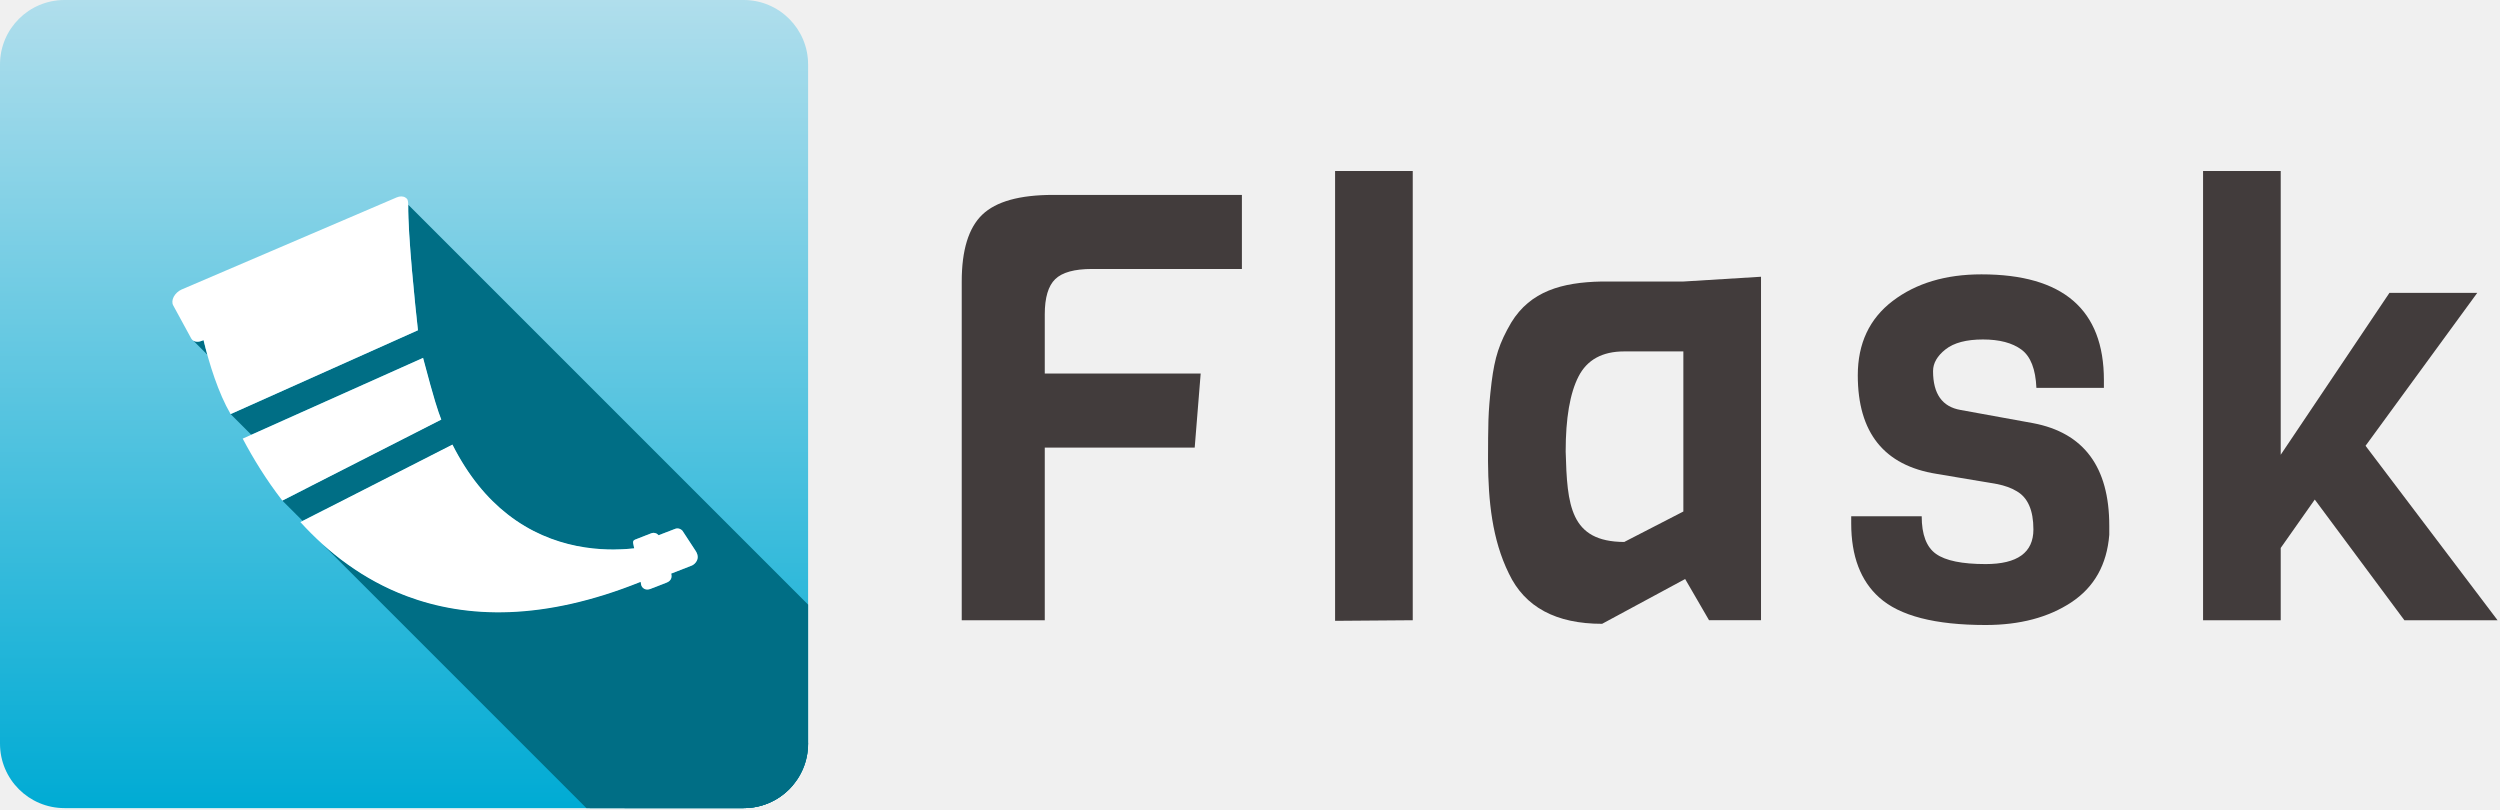
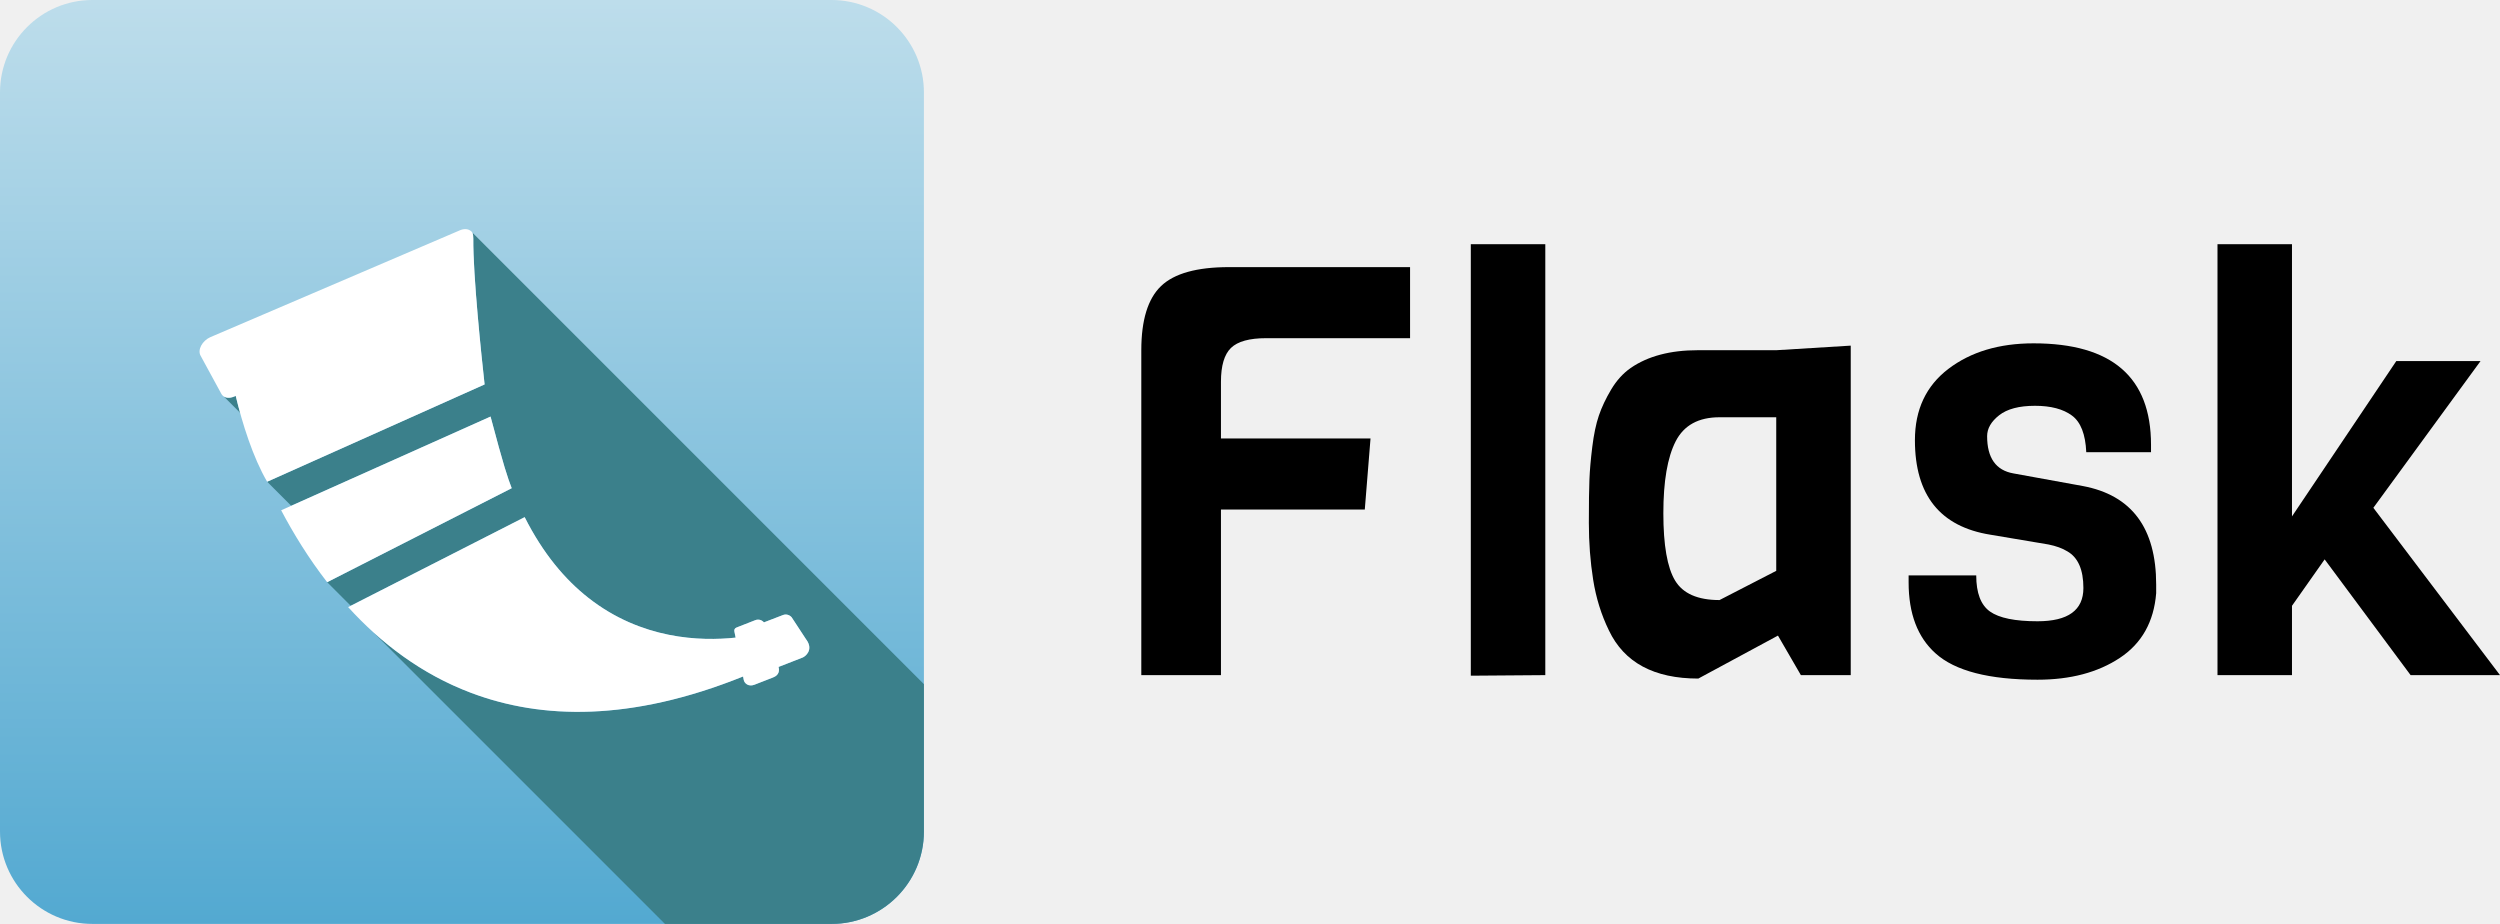
- <svg xmlns="http://www.w3.org/2000/svg" width="100%" height="100%" viewBox="0 0 837 271" version="1.1" xml:space="preserve" style="fill-rule:evenodd;clip-rule:evenodd;stroke-linejoin:round;stroke-miterlimit:2;">
-   <g>
-     <path d="M836.185,207.654l-31.2,-0l-30,-40.4l-11.4,16.2l-0,24.2l-26,-0l-0,-150.4l26,-0l-0,95l36.4,-54.2l29.4,-0l-37.4,51.2l44.2,58.4Z" style="fill:#423c3c;fill-rule:nonzero;" />
-     <path d="M706.186,176.054l0,3c-0.8,10 -5.034,17.534 -12.7,22.6c-7.669,5.068 -17.235,7.599 -28.7,7.599c-16.934,0 -28.8,-3.065 -35.6,-9.199c-6.269,-5.601 -9.4,-13.866 -9.4,-24.801l0,-2.399l23.6,0c0,6.134 1.6,10.334 4.8,12.599c3.2,2.269 8.731,3.401 16.6,3.401c10.666,0 16,-3.866 16,-11.601c0,-6.399 -1.869,-10.665 -5.6,-12.8c-1.734,-1.065 -3.935,-1.865 -6.6,-2.399l-20.2,-3.4c-17.6,-2.8 -26.4,-13.8 -26.4,-33c0,-10.666 3.9,-18.966 11.7,-24.9c7.8,-5.931 17.7,-8.9 29.7,-8.9c27.331,0 41,11.8 41,35.399l0,2.601l-22.6,0c-0.269,-6.266 -1.934,-10.531 -5,-12.8c-3.069,-2.266 -7.369,-3.4 -12.9,-3.4c-5.534,0 -9.7,1.1 -12.5,3.299c-2.8,2.201 -4.2,4.635 -4.2,7.301c0,7.6 3.065,11.934 9.2,12.999l24.2,4.401c17.066,3.2 25.6,14.669 25.6,34.4Z" style="fill:#423c3c;fill-rule:nonzero;" />
-     <path d="M589.587,207.653l-17.4,0l-8,-13.799l-27.8,15c-15.469,0 -25.869,-5.601 -31.2,-16.8c-5.674,-11.495 -6.886,-24.46 -7,-37.5c0.077,-12.551 -0.096,-15.688 1.2,-26.601c1.063,-8.338 2.543,-13.08 6.599,-20c6.414,-10.446 16.898,-13.434 30.2,-13.7l27.401,0l26,-1.6l-0,115Zm-26,-36.4l-0,-53.6l-19.8,0c-7.335,0 -12.434,2.8 -15.301,8.401c-2.868,5.599 -4.299,13.969 -4.299,25.099c0.491,17.986 1.453,30.212 19.6,30.3l19.8,-10.2Z" style="fill:#423c3c;fill-rule:nonzero;" />
-     <path d="M472.986,207.654l0,-150.4l-26,-0l0,150.6l26,-0.2Z" style="fill:#423c3c;fill-rule:nonzero;" />
-     <path d="M415.788,90.054l-50.2,-0c-5.869,-0 -9.969,1.134 -12.3,3.4c-2.335,2.269 -3.5,6.2 -3.5,11.8l0,19.8l52.199,-0l-2,24.8l-50.199,-0l0,57.8l-27.801,-0l0,-113.4c0,-10.531 2.301,-18 6.901,-22.4c4.599,-4.4 12.5,-6.6 23.7,-6.6l63.2,-0l0,24.8Z" style="fill:#423c3c;fill-rule:nonzero;" />
+ <svg xmlns="http://www.w3.org/2000/svg" width="100%" height="100%" viewBox="0 0 460 170" version="1.1" xml:space="preserve" style="fill-rule:evenodd;clip-rule:evenodd;stroke-linejoin:round;stroke-miterlimit:2;">
+   <g id="Name">
+     <path d="M259.452,62.225l-26.466,-0c-3.093,-0 -5.254,0.597 -6.485,1.792c-1.23,1.195 -1.845,3.269 -1.845,6.221l0,10.439l27.52,-0l-1.054,13.075l-26.466,-0l0,30.472l-14.656,-0l-0,-59.785c-0,-5.553 1.213,-9.49 3.638,-11.809c2.425,-2.32 6.59,-3.48 12.494,-3.48l33.32,0l-0,13.075Z" style="fill-rule:nonzero;" />
+     <path d="M284.336,124.224l-13.708,0.105l0,-79.396l13.708,-0l-0,79.291Z" style="fill-rule:nonzero;" />
+     <path d="M340.536,124.224l-9.174,-0l-4.217,-7.275l-14.657,7.908c-8.154,-0 -13.637,-2.953 -16.448,-8.857c-1.406,-2.882 -2.373,-5.993 -2.9,-9.332c-0.527,-3.339 -0.791,-6.818 -0.791,-10.439c0,-3.62 0.035,-6.291 0.106,-8.013c0.07,-1.722 0.246,-3.726 0.527,-6.01c0.281,-2.285 0.685,-4.2 1.212,-5.747c0.528,-1.546 1.283,-3.145 2.267,-4.797c0.985,-1.652 2.18,-2.97 3.585,-3.954c3.164,-2.179 7.276,-3.269 12.337,-3.269l14.445,0l13.708,-0.843l-0,60.628Zm-13.708,-19.19l0,-28.258l-10.438,-0c-3.866,-0 -6.555,1.476 -8.067,4.428c-1.511,2.952 -2.266,7.363 -2.266,13.233c-0,5.869 0.72,9.999 2.161,12.389c1.441,2.39 4.165,3.585 8.172,3.585l10.438,-5.377Z" style="fill-rule:nonzero;" />
+     <path d="M396.736,107.564l-0,1.582c-0.422,5.272 -2.654,9.244 -6.696,11.915c-4.042,2.671 -9.085,4.006 -15.131,4.006c-8.927,0 -15.183,-1.616 -18.768,-4.85c-3.304,-2.952 -4.956,-7.31 -4.956,-13.074l0,-1.266l12.442,0c0,3.234 0.844,5.448 2.531,6.643c1.687,1.195 4.604,1.793 8.751,1.793c5.624,-0 8.436,-2.039 8.436,-6.116c-0,-3.374 -0.985,-5.624 -2.953,-6.748c-0.914,-0.563 -2.073,-0.984 -3.479,-1.266l-10.65,-1.792c-9.279,-1.476 -13.918,-7.275 -13.918,-17.398c0,-5.623 2.056,-9.999 6.168,-13.127c4.112,-3.128 9.332,-4.692 15.658,-4.692c14.41,-0 21.616,6.221 21.616,18.663l-0,1.371l-11.915,-0c-0.141,-3.304 -1.019,-5.554 -2.636,-6.749c-1.617,-1.195 -3.884,-1.792 -6.801,-1.792c-2.917,-0 -5.114,0.58 -6.59,1.74c-1.476,1.159 -2.214,2.442 -2.214,3.848c-0,4.007 1.616,6.291 4.85,6.854l12.758,2.32c8.998,1.687 13.497,7.732 13.497,18.135Z" style="fill-rule:nonzero;" />
+     <path d="M460,124.224l-16.449,-0l-15.816,-21.299l-6.01,8.541l0,12.758l-13.707,-0l-0,-79.291l13.707,-0l0,50.084l19.19,-28.575l15.5,0l-19.717,26.993l23.302,30.789Z" style="fill-rule:nonzero;" />
  </g>
-   <g>
-     <path d="M21.582,0c-11.92,0 -21.582,9.662 -21.582,21.582l0,227.388c0,11.92 9.662,21.582 21.582,21.582l227.388,0c11.919,0 21.581,-9.662 21.581,-21.582l0,-227.388c0,-11.92 -9.662,-21.582 -21.581,-21.582l-227.388,0Z" style="fill:url(#_Linear1);fill-rule:nonzero;" />
-     <g>
-       <path d="M107.796,182.021c7.941,7.2 17.307,13.396 28.291,17.531c17.529,6.6 39.223,8.015 65.851,-0.259l63.558,63.558c-3.959,4.709 -9.893,7.701 -16.526,7.701l-52.642,-0l-88.532,-88.531Z" style="fill:#006e85;" />
-       <path d="M114.515,187.591c5.415,4.088 11.401,7.68 18.002,10.521c1.17,0.504 2.36,0.985 3.57,1.44c18.29,6.886 41.115,8.128 69.348,-1.392c2.953,-0.996 5.966,-2.11 9.038,-3.347l0.176,0.919c0.161,1.034 1.396,2.116 3.082,1.458l0.928,-0.362l51.892,51.892l0,0.25c0,4.095 -1.14,7.924 -3.121,11.186c-3.784,6.232 -10.636,10.396 -18.46,10.396l-51.494,0l-82.961,-82.961Z" style="fill:#006e85;" />
-       <path d="M94.529,167.605l53.228,-27.123c-1.149,-2.976 -2.274,-6.21 -6.104,-20.661l64.142,64.143c-4.92,0.04 -10.663,-0.471 -16.692,-2.136c-6.304,-1.741 -12.919,-4.744 -19.231,-9.701c-6.756,-5.297 -13.103,-12.802 -18.389,-23.288l-50.159,25.561l-6.795,-6.795Z" style="fill:#006e85;" />
-       <path d="M209.123,270.552l-69.885,-69.885c4.914,1.628 10.142,2.851 15.698,3.577c16.726,2.187 36.43,-0.127 59.537,-9.431l0.176,0.919c0.161,1.034 1.396,2.116 3.082,1.458l5.388,-2.105c0.349,-0.132 0.633,-0.29 0.861,-0.466c0.979,-0.753 0.946,-1.828 0.726,-2.574l6.935,-2.71c0.781,-0.298 3.196,-2.165 1.12,-5.106l-4.268,-6.521c-0.637,-0.714 -1.628,-0.98 -2.504,-0.627l-5.483,2.113c-0.645,-0.717 -1.595,-0.985 -2.511,-0.63l-5.38,2.108c-0.581,0.222 -0.738,0.655 -0.631,1.207l0.346,1.706c-10.105,1.093 -27.17,0.547 -42.458,-11.458c-6.756,-5.297 -13.103,-12.802 -18.389,-23.288l-42.443,21.629l-6.795,-6.795l45.512,-23.191c-1.149,-2.976 -2.274,-6.21 -6.104,-20.661l-57.52,25.74l-6.926,-6.925l62.722,-28.068c-0.905,-8.138 -3.363,-31.522 -3.261,-42.032l133.883,133.883l0,46.551c0,11.92 -9.662,21.582 -21.581,21.582l-39.847,0Z" style="fill:#006e85;" />
-       <path d="M64.701,114.03c0.757,0.48 1.868,0.51 2.999,0.02l0.441,-0.188c0.371,1.555 0.789,3.188 1.252,4.86l-4.692,-4.692Z" style="fill:#006e85;" />
-     </g>
-     <g>
-       <path d="M136.668,68.536c-0.102,10.51 2.356,33.894 3.261,42.032l-62.722,28.068c-4.11,-7.033 -7.182,-16.89 -9.066,-24.774l-0.441,0.188c-1.507,0.654 -2.978,0.383 -3.624,-0.645l-0.081,-0.129l-6.01,-11.041c-0.423,-0.77 -0.361,-1.855 0.177,-2.87c0.538,-1.016 1.552,-1.963 2.621,-2.43l72.002,-30.834c1.069,-0.467 2.19,-0.456 2.93,0.031c0.78,0.455 0.932,0.948 0.953,2.404Z" style="fill:#fff;fill-rule:nonzero;" />
-       <path d="M141.653,119.821l-60.399,27.029c3.55,6.726 7.933,13.868 13.275,20.755l53.228,-27.123c-1.149,-2.976 -2.274,-6.21 -6.104,-20.661Z" style="fill:#fff;fill-rule:nonzero;" />
-       <path d="M100.563,174.788l50.92,-25.949c5.286,10.486 11.633,17.991 18.389,23.288c15.288,12.005 32.353,12.551 42.458,11.458l-0.346,-1.706c-0.107,-0.552 0.05,-0.985 0.631,-1.207l5.38,-2.108c0.916,-0.355 1.866,-0.087 2.511,0.63l5.483,-2.113c0.876,-0.353 1.867,-0.087 2.504,0.627l4.268,6.521c2.076,2.941 -0.339,4.808 -1.12,5.106l-6.935,2.71c0.271,0.92 0.259,2.341 -1.587,3.04l-5.388,2.105c-1.686,0.658 -2.921,-0.424 -3.082,-1.458l-0.176,-0.919c-32.446,13.065 -58.183,12.346 -78.386,4.739c-14.521,-5.466 -26.214,-14.534 -35.524,-24.764Z" style="fill:#fff;fill-rule:nonzero;" />
+   <g id="Icon">
+     <path id="Box" d="M170,17l-0,136c-0,9.383 -7.617,17 -17,17l-136,0c-9.383,0 -17,-7.617 -17,-17l-0,-136c-0,-9.383 7.617,-17 17,-17l136,0c9.383,0 17,7.617 17,17Z" style="fill:url(#_Linear1);" />
+     <path id="Shadow" d="M170,125.885l-0,27.115c-0,9.383 -7.617,17 -17,17l-30.65,0l-53.676,-53.677c1.347,1.222 2.759,2.399 4.238,3.518c4.078,3.085 8.663,5.727 13.804,7.661c0.662,0.249 1.333,0.487 2.014,0.712c3.128,1.037 6.455,1.816 9.992,2.28c10.673,1.399 23.249,-0.075 37.999,-6.016l0.115,0.587c0.102,0.657 0.893,1.352 1.964,0.931l3.439,-1.34c1.18,-0.446 1.186,-1.352 1.014,-1.939l4.427,-1.728c0.497,-0.192 2.041,-1.385 0.714,-3.26l-0.012,-0l-2.724,-4.159c-0.409,-0.453 -1.04,-0.625 -1.595,-0.402l-3.496,1.346c-0.414,-0.459 -1.014,-0.632 -1.601,-0.402c-1.142,0.447 -2.29,0.899 -3.432,1.346c-0.37,0.14 -0.472,0.415 -0.402,0.772l0.224,1.091c-6.443,0.695 -17.332,0.35 -27.086,-7.311c-4.312,-3.381 -8.356,-8.165 -11.731,-14.856l-32.004,16.31l-4.337,-4.337c1.644,-0.838 3.288,-1.675 4.932,-2.513c1.703,-0.867 3.406,-1.735 5.109,-2.603c7.972,-4.061 15.945,-8.123 23.915,-12.184c-0.734,-1.901 -1.448,-3.961 -3.891,-13.179l-36.683,16.416l-4.424,-4.423l40.009,-17.906c-0.574,-5.191 -2.142,-20.097 -2.079,-26.805l-0,-0.006c-0.008,-0.564 -0.047,-0.9 -0.188,-1.141l83.102,83.102Zm-128.821,-52.934c0.484,0.308 1.192,0.326 1.911,0.01l0.281,-0.121c0.236,0.993 0.503,2.034 0.799,3.102l-2.991,-2.991Z" style="fill:#3b808b;" />
+     <g id="Icon1">
+       <path d="M87.086,43.93c-0.013,-0.931 -0.109,-1.244 -0.606,-1.531c-0.472,-0.312 -1.187,-0.319 -1.869,-0.019l-45.929,19.667c-0.683,0.299 -1.327,0.899 -1.671,1.55c-0.345,0.65 -0.383,1.339 -0.115,1.83l3.834,7.043l0.051,0.083c0.414,0.657 1.352,0.829 2.309,0.408l0.281,-0.121c1.199,5.027 3.163,11.316 5.785,15.801l40.009,-17.906c-0.574,-5.193 -2.143,-20.107 -2.079,-26.811l-0,0.006Z" style="fill:#fff;fill-rule:nonzero;" />
+       <path d="M90.263,76.648l-38.53,17.243c2.265,4.293 5.059,8.847 8.465,13.236c11.317,-5.767 22.639,-11.533 33.956,-17.3c-0.734,-1.901 -1.448,-3.961 -3.891,-13.179Z" style="fill:#fff;fill-rule:nonzero;" />
+       <path d="M148.382,117.729l-2.724,-4.159c-0.409,-0.453 -1.04,-0.625 -1.595,-0.402l-3.496,1.346c-0.414,-0.459 -1.014,-0.632 -1.601,-0.402c-1.142,0.447 -2.29,0.899 -3.432,1.346c-0.37,0.14 -0.472,0.415 -0.402,0.772l0.224,1.091c-6.443,0.695 -17.332,0.35 -27.086,-7.311c-4.312,-3.381 -8.356,-8.165 -11.731,-14.856l-32.481,16.553c5.938,6.526 13.395,12.312 22.658,15.795c12.885,4.854 29.305,5.313 50.005,-3.024l0.115,0.587c0.102,0.657 0.893,1.352 1.964,0.931l3.439,-1.34c1.18,-0.446 1.186,-1.352 1.014,-1.939l4.427,-1.728c0.497,-0.192 2.041,-1.385 0.714,-3.26l-0.012,-0Z" style="fill:#fff;fill-rule:nonzero;" />
    </g>
  </g>
  <defs>
-     <linearGradient id="_Linear1" x1="0" y1="0" x2="1" y2="0" gradientUnits="userSpaceOnUse" gradientTransform="matrix(1.62093e-14,270.552,-270.552,1.62093e-14,135.276,-1.58096e-13)">
-       <stop offset="0" style="stop-color:#b0deec;stop-opacity:1" />
-       <stop offset="1" style="stop-color:#00abd4;stop-opacity:1" />
+     <linearGradient id="_Linear1" x1="0" y1="0" x2="1" y2="0" gradientUnits="userSpaceOnUse" gradientTransform="matrix(1.04095e-14,170,-170,1.04095e-14,90.9806,0)">
+       <stop offset="0" style="stop-color:#bdddeb;stop-opacity:1" />
+       <stop offset="1" style="stop-color:#53a9d1;stop-opacity:1" />
    </linearGradient>
  </defs>
</svg>
